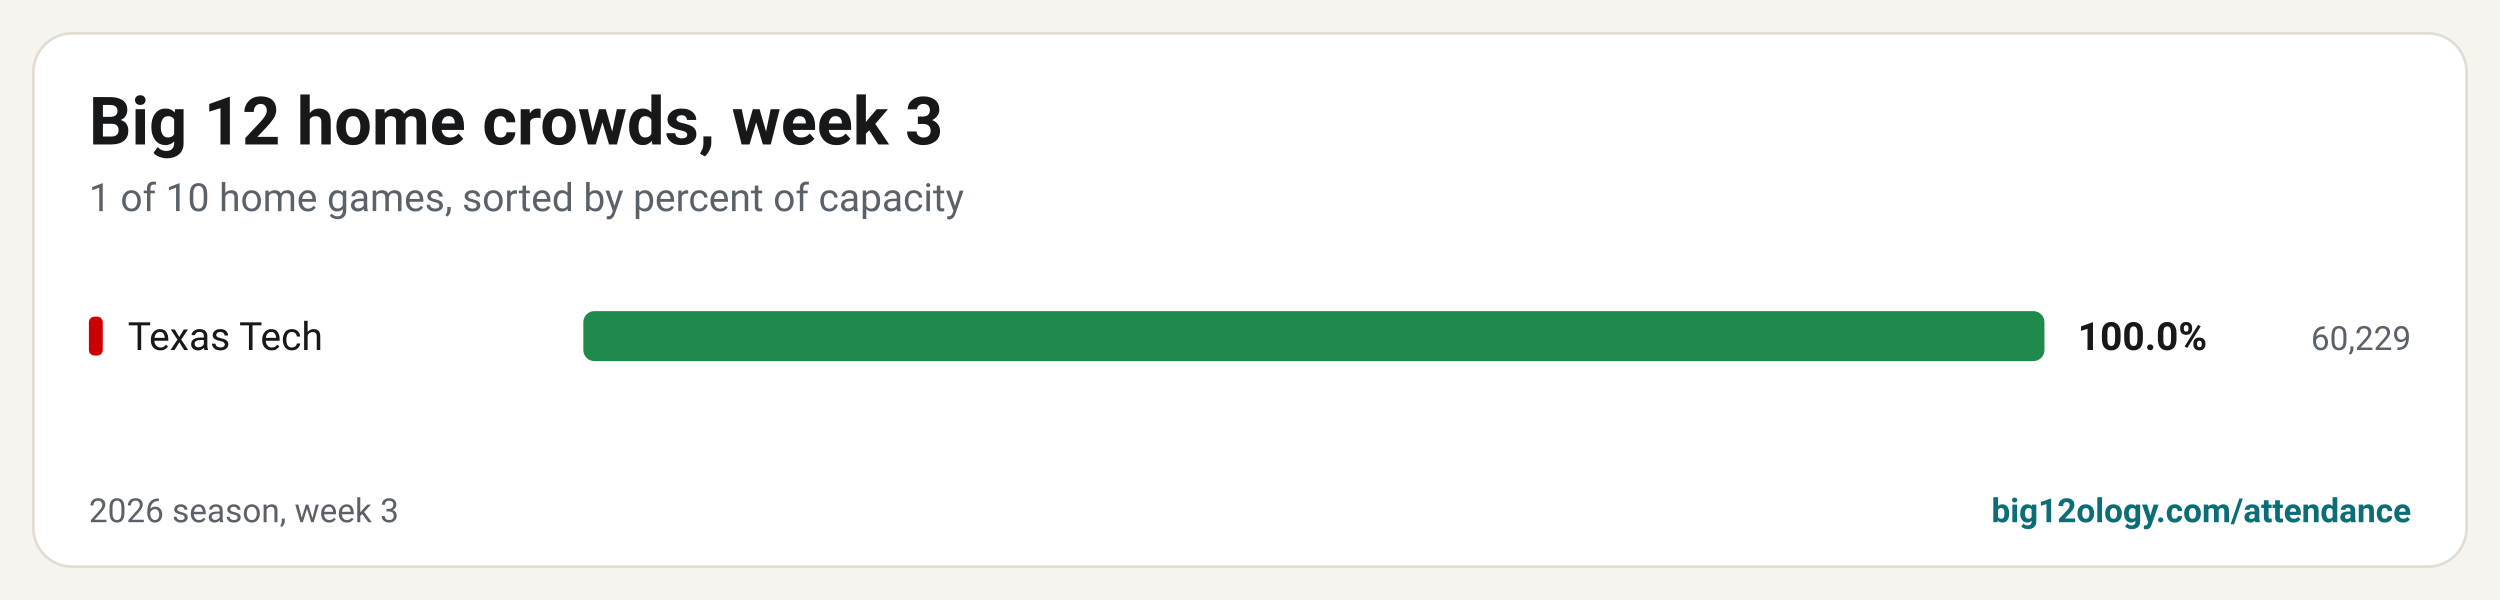
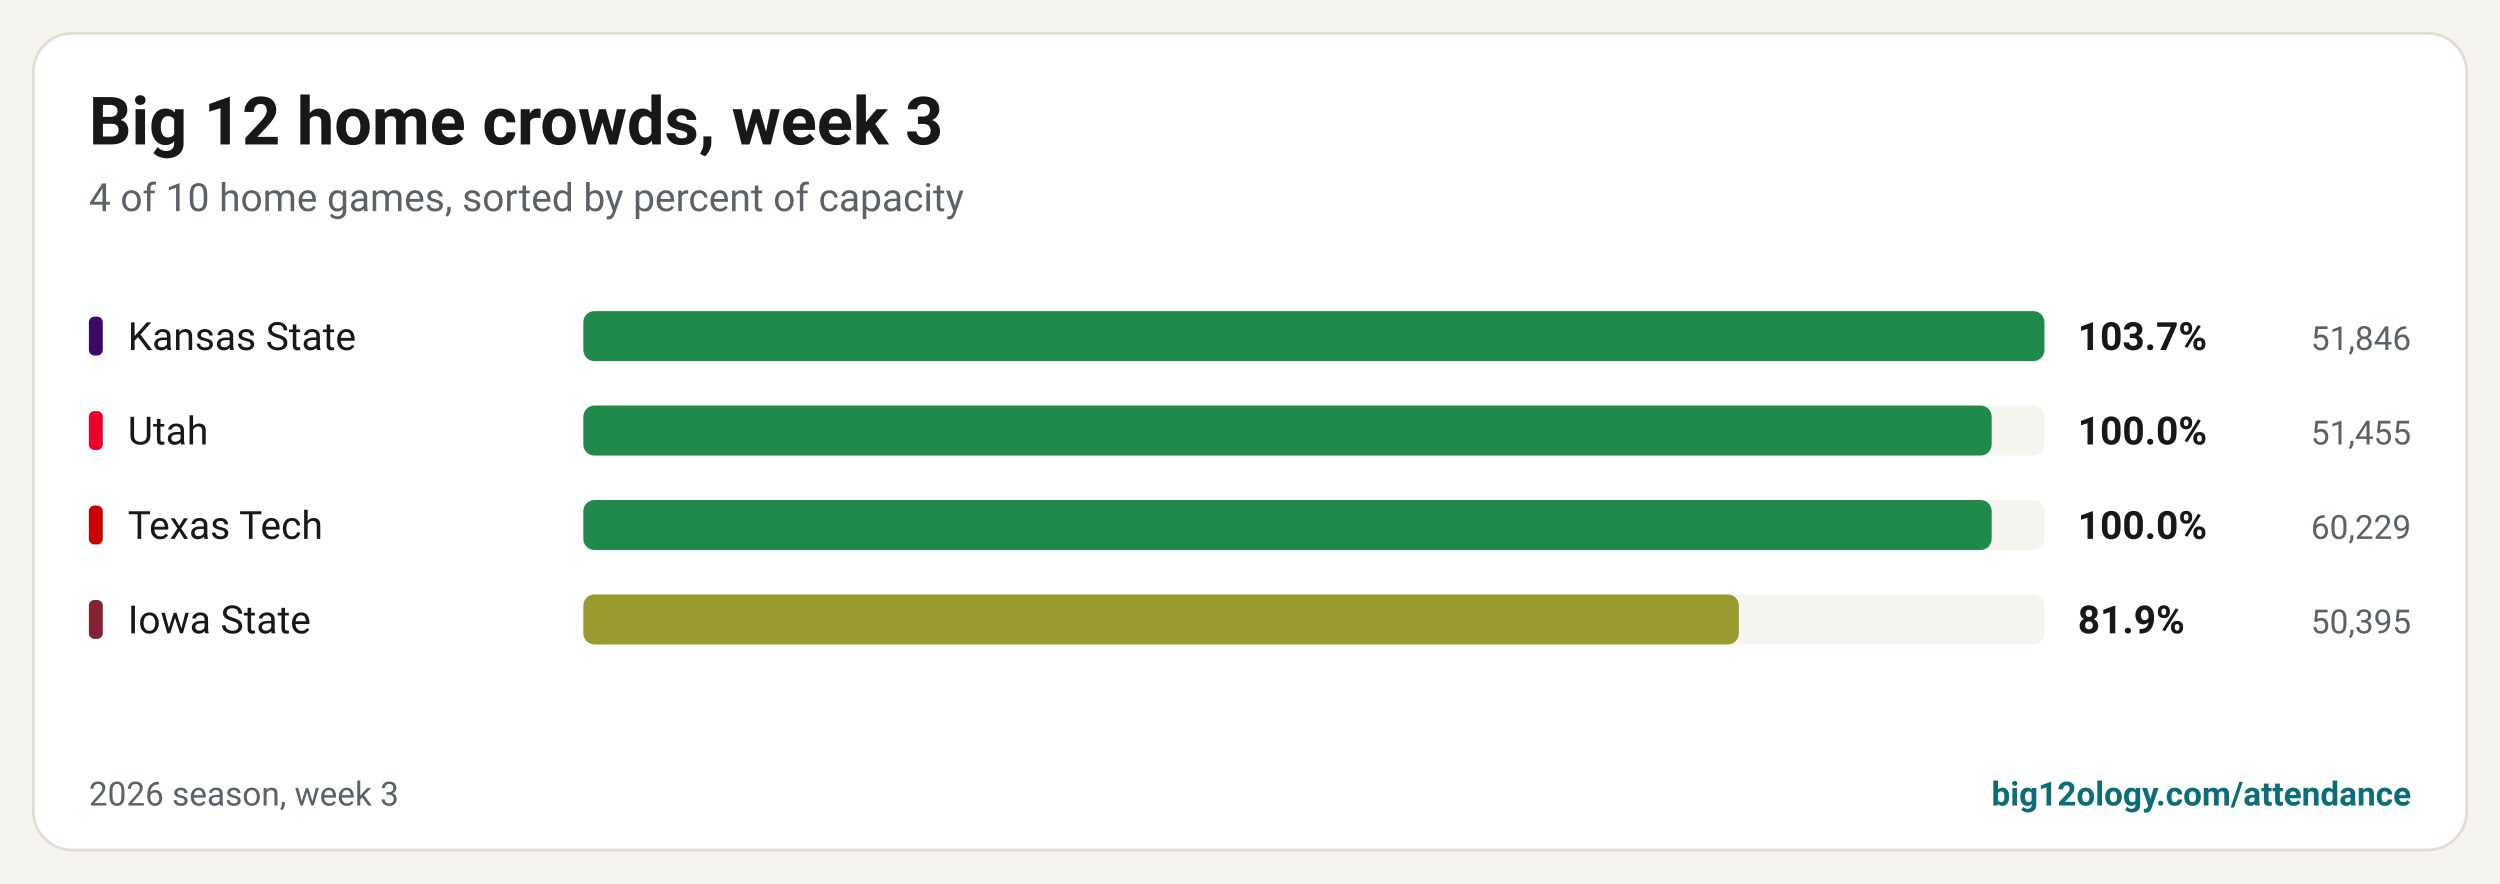
- <svg xmlns="http://www.w3.org/2000/svg" width="900" height="216" viewBox="0 0 900 216" role="img" aria-label="Big 12 home crowds, week 3. 1 of 10 home games, sorted by percent of capacity">
-   <rect width="900" height="216" fill="#f6f4ef" />
-   <rect x="12" y="12" width="876" height="192" rx="14" fill="#ffffff" stroke="#e2ddd3" />
+ <svg xmlns="http://www.w3.org/2000/svg" width="900" height="318" viewBox="0 0 900 318" role="img" aria-label="Big 12 home crowds, week 3. 4 of 10 home games, sorted by percent of capacity">
+   <rect width="900" height="318" fill="#f6f4ef" />
+   <rect x="12" y="12" width="876" height="294" rx="14" fill="#ffffff" stroke="#e2ddd3" />
  <text x="32" y="52" font-family="-apple-system, BlinkMacSystemFont, 'Segoe UI', Roboto, Helvetica, Arial, sans-serif" font-size="24" font-weight="700" fill="#16181A">Big 12 home crowds, week 3</text>
-   <text x="32" y="76" font-family="-apple-system, BlinkMacSystemFont, 'Segoe UI', Roboto, Helvetica, Arial, sans-serif" font-size="14" fill="#5b6169">1 of 10 home games, sorted by percent of capacity</text>
-   <rect x="32" y="114" width="5" height="14" rx="2" fill="#cc0000" />
-   <text x="46" y="126" font-family="-apple-system, BlinkMacSystemFont, 'Segoe UI', Roboto, Helvetica, Arial, sans-serif" font-size="14" fill="#16181A">Texas Tech</text>
+   <text x="32" y="76" font-family="-apple-system, BlinkMacSystemFont, 'Segoe UI', Roboto, Helvetica, Arial, sans-serif" font-size="14" fill="#5b6169">4 of 10 home games, sorted by percent of capacity</text>
+   <rect x="32" y="114" width="5" height="14" rx="2" fill="#3c0969" />
+   <text x="46" y="126" font-family="-apple-system, BlinkMacSystemFont, 'Segoe UI', Roboto, Helvetica, Arial, sans-serif" font-size="14" fill="#16181A">Kansas State</text>
  <rect x="210" y="112" width="526" height="18" rx="4" fill="#f6f4ef" />
  <rect x="210" y="112" width="526" height="18" rx="4" fill="#1f8a4c" />
-   <text x="748" y="126" font-family="-apple-system, BlinkMacSystemFont, 'Segoe UI', Roboto, Helvetica, Arial, sans-serif" font-size="14" font-weight="700" fill="#16181A">100.0%</text>
-   <text x="868" y="126" font-family="-apple-system, BlinkMacSystemFont, 'Segoe UI', Roboto, Helvetica, Arial, sans-serif" font-size="12" fill="#5b6169" text-anchor="end">60,229</text>
-   <text x="32" y="188" font-family="-apple-system, BlinkMacSystemFont, 'Segoe UI', Roboto, Helvetica, Arial, sans-serif" font-size="12" fill="#5b6169">2026 season, week 3</text>
-   <text x="868" y="188" font-family="-apple-system, BlinkMacSystemFont, 'Segoe UI', Roboto, Helvetica, Arial, sans-serif" font-size="12" fill="#0B6E77" text-anchor="end" font-weight="600">big12ology.com/attendance</text>
+   <text x="748" y="126" font-family="-apple-system, BlinkMacSystemFont, 'Segoe UI', Roboto, Helvetica, Arial, sans-serif" font-size="14" font-weight="700" fill="#16181A">103.7%</text>
+   <text x="868" y="126" font-family="-apple-system, BlinkMacSystemFont, 'Segoe UI', Roboto, Helvetica, Arial, sans-serif" font-size="12" fill="#5b6169" text-anchor="end">51,846</text>
+   <rect x="32" y="148" width="5" height="14" rx="2" fill="#ea002a" />
+   <text x="46" y="160" font-family="-apple-system, BlinkMacSystemFont, 'Segoe UI', Roboto, Helvetica, Arial, sans-serif" font-size="14" fill="#16181A">Utah</text>
+   <rect x="210" y="146" width="526" height="18" rx="4" fill="#f6f4ef" />
+   <rect x="210" y="146" width="507" height="18" rx="4" fill="#1f8a4c" />
+   <text x="748" y="160" font-family="-apple-system, BlinkMacSystemFont, 'Segoe UI', Roboto, Helvetica, Arial, sans-serif" font-size="14" font-weight="700" fill="#16181A">100.0%</text>
+   <text x="868" y="160" font-family="-apple-system, BlinkMacSystemFont, 'Segoe UI', Roboto, Helvetica, Arial, sans-serif" font-size="12" fill="#5b6169" text-anchor="end">51,455</text>
+   <rect x="32" y="182" width="5" height="14" rx="2" fill="#cc0000" />
+   <text x="46" y="194" font-family="-apple-system, BlinkMacSystemFont, 'Segoe UI', Roboto, Helvetica, Arial, sans-serif" font-size="14" fill="#16181A">Texas Tech</text>
+   <rect x="210" y="180" width="526" height="18" rx="4" fill="#f6f4ef" />
+   <rect x="210" y="180" width="507" height="18" rx="4" fill="#1f8a4c" />
+   <text x="748" y="194" font-family="-apple-system, BlinkMacSystemFont, 'Segoe UI', Roboto, Helvetica, Arial, sans-serif" font-size="14" font-weight="700" fill="#16181A">100.0%</text>
+   <text x="868" y="194" font-family="-apple-system, BlinkMacSystemFont, 'Segoe UI', Roboto, Helvetica, Arial, sans-serif" font-size="12" fill="#5b6169" text-anchor="end">60,229</text>
+   <rect x="32" y="216" width="5" height="14" rx="2" fill="#822433" />
+   <text x="46" y="228" font-family="-apple-system, BlinkMacSystemFont, 'Segoe UI', Roboto, Helvetica, Arial, sans-serif" font-size="14" fill="#16181A">Iowa State</text>
+   <rect x="210" y="214" width="526" height="18" rx="4" fill="#f6f4ef" />
+   <rect x="210" y="214" width="416" height="18" rx="4" fill="#9a9a2f" />
+   <text x="748" y="228" font-family="-apple-system, BlinkMacSystemFont, 'Segoe UI', Roboto, Helvetica, Arial, sans-serif" font-size="14" font-weight="700" fill="#16181A">81.9%</text>
+   <text x="868" y="228" font-family="-apple-system, BlinkMacSystemFont, 'Segoe UI', Roboto, Helvetica, Arial, sans-serif" font-size="12" fill="#5b6169" text-anchor="end">50,395</text>
+   <text x="32" y="290" font-family="-apple-system, BlinkMacSystemFont, 'Segoe UI', Roboto, Helvetica, Arial, sans-serif" font-size="12" fill="#5b6169">2026 season, week 3</text>
+   <text x="868" y="290" font-family="-apple-system, BlinkMacSystemFont, 'Segoe UI', Roboto, Helvetica, Arial, sans-serif" font-size="12" fill="#0B6E77" text-anchor="end" font-weight="600">big12ology.com/attendance</text>
</svg>
